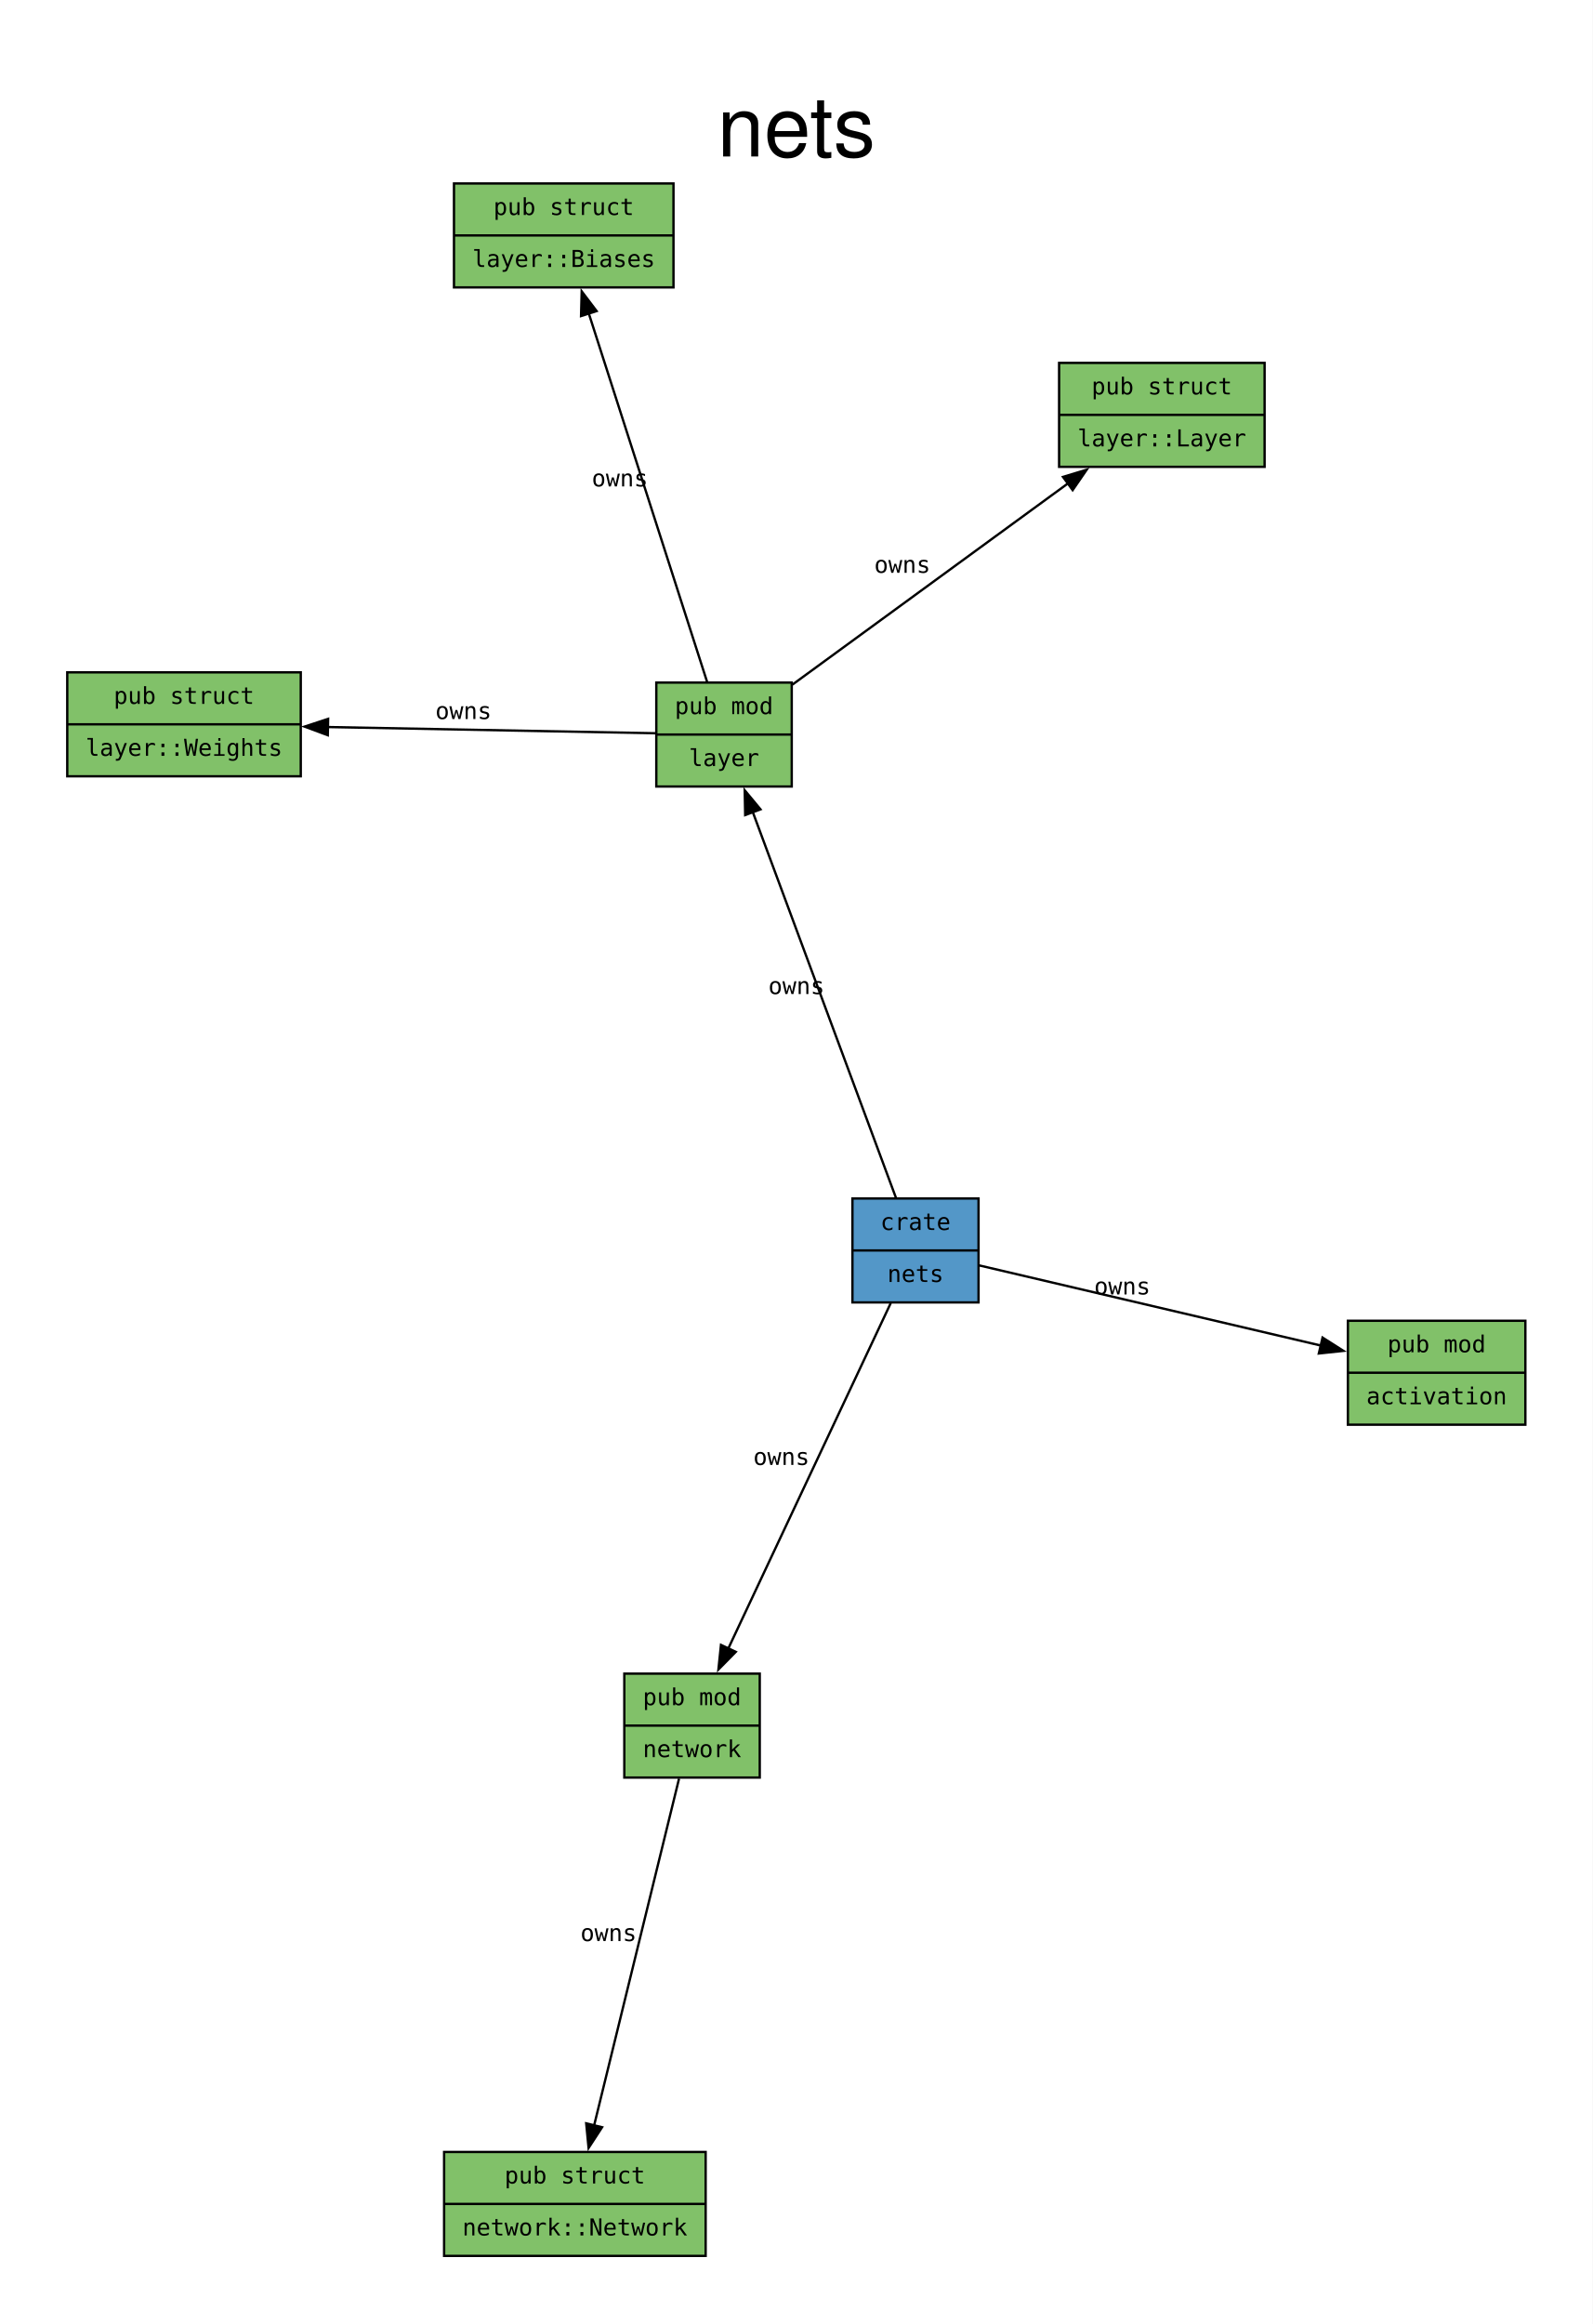
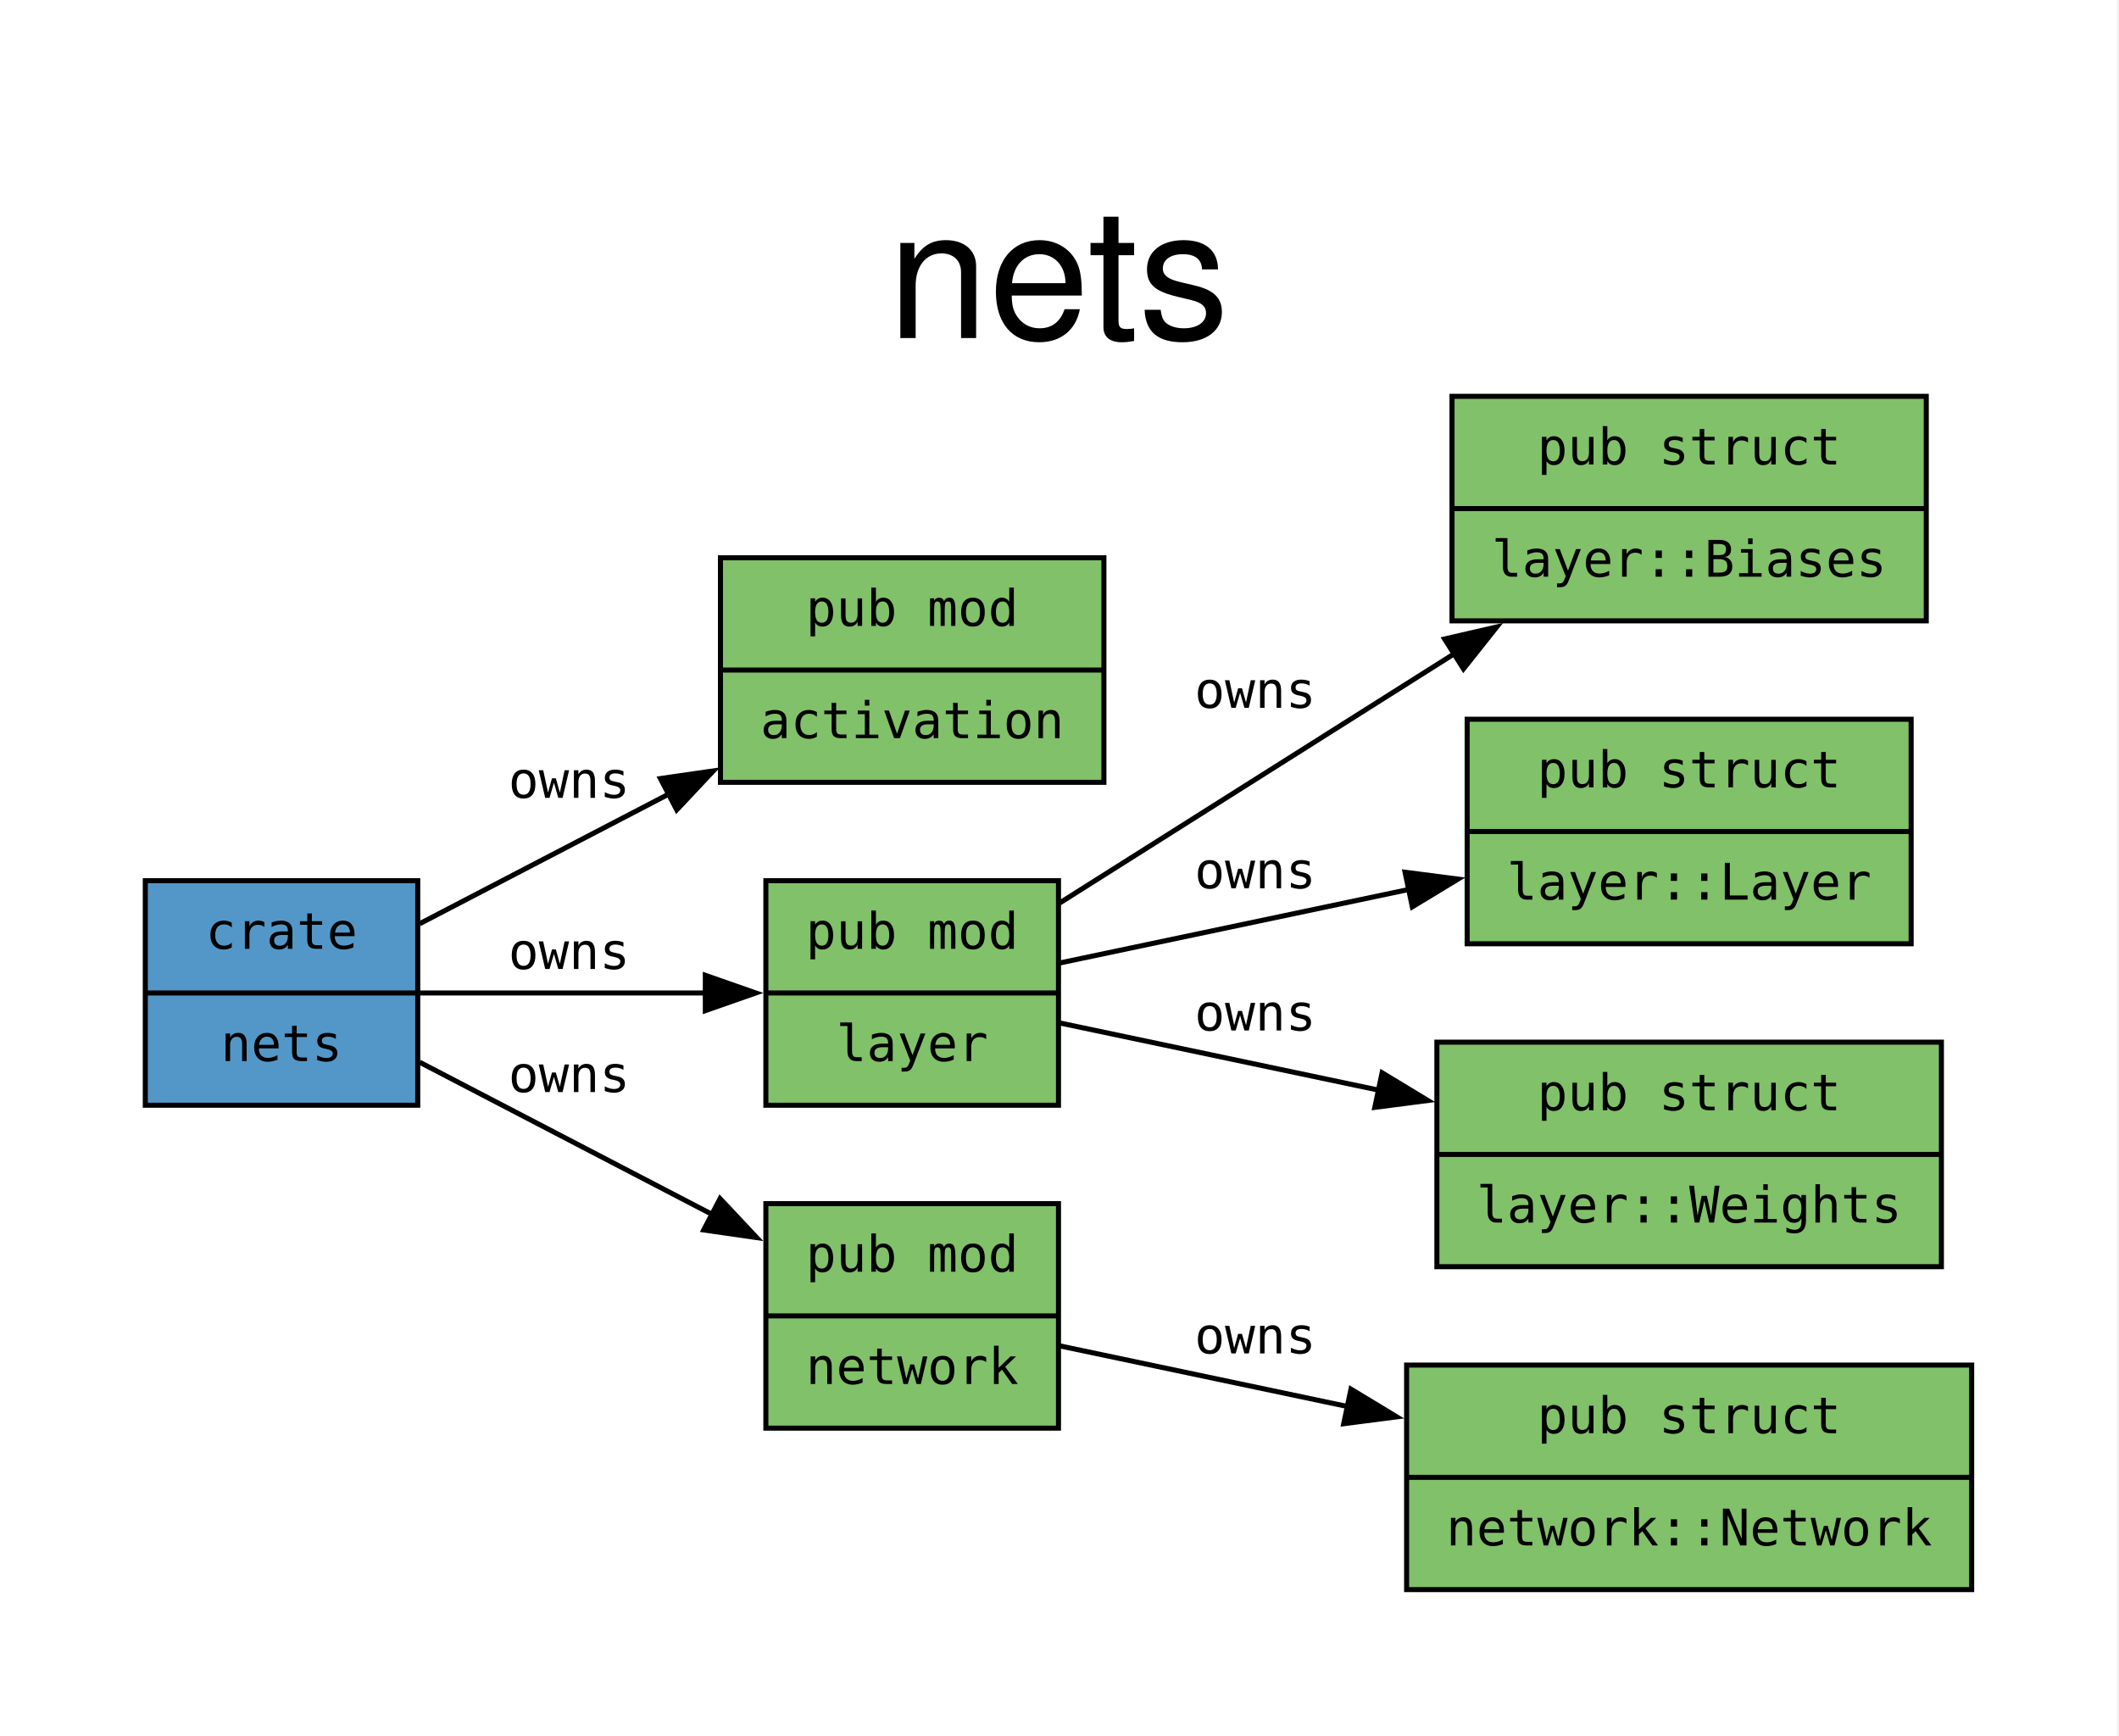
- <svg xmlns="http://www.w3.org/2000/svg" width="682pt" height="995pt" viewBox="0.00 0.00 682.00 995.00">
-   <g id="graph0" class="graph" transform="scale(1 1) rotate(0) translate(28.8 966.34)">
-     <polygon fill="white" stroke="none" points="-28.8,28.8 -28.8,-966.34 653.21,-966.34 653.21,28.8 -28.8,28.8" />
-     <text xml:space="preserve" text-anchor="middle" x="312.21" y="-899.34" font-family="Helvetica,sans-Serif" font-size="36.00">nets</text>
+ <svg xmlns="http://www.w3.org/2000/svg" width="420pt" height="344pt" viewBox="0.00 0.00 420.00 344.00">
+   <g id="graph0" class="graph" transform="scale(1 1) rotate(0) translate(28.8 315.55)">
+     <polygon fill="white" stroke="none" points="-28.8,28.8 -28.8,-315.55 390.8,-315.55 390.8,28.8 -28.8,28.8" />
+     <text xml:space="preserve" text-anchor="middle" x="181" y="-248.55" font-family="Helvetica,sans-Serif" font-size="36.00">nets</text>
    <g id="node1" class="node">
-       <polygon fill="#5397c8" stroke="black" points="336.24,-408.72 336.24,-453.22 390.24,-453.22 390.24,-408.72 336.24,-408.72" />
-       <text xml:space="preserve" text-anchor="middle" x="363.24" y="-439.72" font-family="monospace" font-size="10.00">crate</text>
-       <polyline fill="none" stroke="black" points="336.24,-430.97 390.24,-430.97" />
-       <text xml:space="preserve" text-anchor="middle" x="363.24" y="-417.47" font-family="monospace" font-size="10.00">nets</text>
+       <polygon fill="#5397c8" stroke="black" points="0,-96.5 0,-141 54,-141 54,-96.5 0,-96.5" />
+       <text xml:space="preserve" text-anchor="middle" x="27" y="-127.5" font-family="monospace" font-size="10.00">crate</text>
+       <polyline fill="none" stroke="black" points="0,-118.75 54,-118.75" />
+       <text xml:space="preserve" text-anchor="middle" x="27" y="-105.25" font-family="monospace" font-size="10.00">nets</text>
    </g>
    <g id="node2" class="node">
-       <polygon fill="#81c169" stroke="black" points="548.41,-356.37 548.41,-400.87 624.41,-400.87 624.41,-356.37 548.41,-356.37" />
-       <text xml:space="preserve" text-anchor="middle" x="586.41" y="-387.37" font-family="monospace" font-size="10.00">pub mod</text>
-       <polyline fill="none" stroke="black" points="548.41,-378.62 624.41,-378.62" />
-       <text xml:space="preserve" text-anchor="middle" x="586.41" y="-365.12" font-family="monospace" font-size="10.00">activation</text>
+       <polygon fill="#81c169" stroke="black" points="114,-160.5 114,-205 190,-205 190,-160.5 114,-160.5" />
+       <text xml:space="preserve" text-anchor="middle" x="152" y="-191.5" font-family="monospace" font-size="10.00">pub mod</text>
+       <polyline fill="none" stroke="black" points="114,-182.75 190,-182.75" />
+       <text xml:space="preserve" text-anchor="middle" x="152" y="-169.25" font-family="monospace" font-size="10.00">activation</text>
    </g>
    <g id="edge1" class="edge">
-       <path fill="none" stroke="#000000" d="M390.61,-424.55C426.98,-416.02 491.9,-400.79 536.97,-390.22" />
-       <polygon fill="#000000" stroke="#000000" points="537.56,-393.67 546.5,-387.98 535.96,-386.86 537.56,-393.67" />
-       <text xml:space="preserve" text-anchor="middle" x="451.79" y="-412.13" font-family="monospace" font-size="10.00">owns</text>
+       <path fill="none" stroke="#000000" d="M54.39,-132.48C68.77,-139.96 87,-149.45 103.74,-158.16" />
+       <polygon fill="#000000" stroke="#000000" points="102.1,-161.25 112.58,-162.76 105.33,-155.04 102.1,-161.25" />
+       <text xml:space="preserve" text-anchor="middle" x="84" y="-157.42" font-family="monospace" font-size="10.00">owns</text>
    </g>
    <g id="node3" class="node">
-       <polygon fill="#81c169" stroke="black" points="252.25,-629.6 252.25,-674.1 310.25,-674.1 310.25,-629.6 252.25,-629.6" />
-       <text xml:space="preserve" text-anchor="middle" x="281.25" y="-660.6" font-family="monospace" font-size="10.00">pub mod</text>
-       <polyline fill="none" stroke="black" points="252.25,-651.85 310.25,-651.85" />
-       <text xml:space="preserve" text-anchor="middle" x="281.25" y="-638.35" font-family="monospace" font-size="10.00">layer</text>
+       <polygon fill="#81c169" stroke="black" points="123,-96.5 123,-141 181,-141 181,-96.5 123,-96.5" />
+       <text xml:space="preserve" text-anchor="middle" x="152" y="-127.5" font-family="monospace" font-size="10.00">pub mod</text>
+       <polyline fill="none" stroke="black" points="123,-118.75 181,-118.75" />
+       <text xml:space="preserve" text-anchor="middle" x="152" y="-105.25" font-family="monospace" font-size="10.00">layer</text>
    </g>
    <g id="edge2" class="edge">
-       <path fill="none" stroke="#000000" d="M354.93,-453.37C340.44,-492.39 310.5,-573.05 293.59,-618.61" />
-       <polygon fill="#000000" stroke="#000000" points="290.31,-617.38 290.11,-627.98 296.87,-619.82 290.31,-617.38" />
-       <text xml:space="preserve" text-anchor="middle" x="312.26" y="-540.74" font-family="monospace" font-size="10.00">owns</text>
+       <path fill="none" stroke="#000000" d="M54.39,-118.75C70.91,-118.75 92.52,-118.75 111.11,-118.75" />
+       <polygon fill="#000000" stroke="#000000" points="111,-122.25 121,-118.75 111,-115.25 111,-122.25" />
+       <text xml:space="preserve" text-anchor="middle" x="84" y="-123.5" font-family="monospace" font-size="10.00">owns</text>
    </g>
    <g id="node7" class="node">
-       <polygon fill="#81c169" stroke="black" points="238.55,-205.29 238.55,-249.79 296.55,-249.79 296.55,-205.29 238.55,-205.29" />
-       <text xml:space="preserve" text-anchor="middle" x="267.55" y="-236.29" font-family="monospace" font-size="10.00">pub mod</text>
-       <polyline fill="none" stroke="black" points="238.55,-227.54 296.55,-227.54" />
-       <text xml:space="preserve" text-anchor="middle" x="267.55" y="-214.04" font-family="monospace" font-size="10.00">network</text>
+       <polygon fill="#81c169" stroke="black" points="123,-32.5 123,-77 181,-77 181,-32.5 123,-32.5" />
+       <text xml:space="preserve" text-anchor="middle" x="152" y="-63.5" font-family="monospace" font-size="10.00">pub mod</text>
+       <polyline fill="none" stroke="black" points="123,-54.75 181,-54.75" />
+       <text xml:space="preserve" text-anchor="middle" x="152" y="-41.25" font-family="monospace" font-size="10.00">network</text>
    </g>
    <g id="edge3" class="edge">
-       <path fill="none" stroke="#000000" d="M352.64,-408.42C335.72,-372.45 302.53,-301.9 282.98,-260.34" />
-       <polygon fill="#000000" stroke="#000000" points="286.28,-259.11 278.85,-251.56 279.94,-262.09 286.28,-259.11" />
-       <text xml:space="preserve" text-anchor="middle" x="305.81" y="-339.13" font-family="monospace" font-size="10.00">owns</text>
+       <path fill="none" stroke="#000000" d="M54.39,-105.02C71.3,-96.22 93.55,-84.64 112.43,-74.82" />
+       <polygon fill="#000000" stroke="#000000" points="113.92,-77.99 121.17,-70.27 110.68,-71.78 113.92,-77.99" />
+       <text xml:space="preserve" text-anchor="middle" x="84" y="-99.11" font-family="monospace" font-size="10.00">owns</text>
    </g>
    <g id="node4" class="node">
-       <polygon fill="#81c169" stroke="black" points="165.61,-843.29 165.61,-887.79 259.61,-887.79 259.61,-843.29 165.61,-843.29" />
-       <text xml:space="preserve" text-anchor="middle" x="212.61" y="-874.29" font-family="monospace" font-size="10.00">pub struct</text>
-       <polyline fill="none" stroke="black" points="165.61,-865.54 259.61,-865.54" />
-       <text xml:space="preserve" text-anchor="middle" x="212.61" y="-852.04" font-family="monospace" font-size="10.00">layer::Biases</text>
+       <polygon fill="#81c169" stroke="black" points="259,-192.5 259,-237 353,-237 353,-192.5 259,-192.5" />
+       <text xml:space="preserve" text-anchor="middle" x="306" y="-223.5" font-family="monospace" font-size="10.00">pub struct</text>
+       <polyline fill="none" stroke="black" points="259,-214.75 353,-214.75" />
+       <text xml:space="preserve" text-anchor="middle" x="306" y="-201.25" font-family="monospace" font-size="10.00">layer::Biases</text>
    </g>
    <g id="edge4" class="edge">
-       <path fill="none" stroke="#000000" d="M274.03,-674.31C261.91,-712.07 237.38,-788.41 223.27,-832.36" />
-       <polygon fill="#000000" stroke="#000000" points="220.02,-831.02 220.3,-841.61 226.69,-833.16 220.02,-831.02" />
-       <text xml:space="preserve" text-anchor="middle" x="236.65" y="-758.09" font-family="monospace" font-size="10.00">owns</text>
+       <path fill="none" stroke="#000000" d="M181.23,-136.58C203.23,-150.48 234.22,-170.05 259.68,-186.13" />
+       <polygon fill="#000000" stroke="#000000" points="257.53,-188.91 267.86,-191.29 261.27,-182.99 257.53,-188.91" />
+       <text xml:space="preserve" text-anchor="middle" x="220" y="-175.26" font-family="monospace" font-size="10.00">owns</text>
    </g>
    <g id="node5" class="node">
-       <polygon fill="#81c169" stroke="black" points="424.74,-766.47 424.74,-810.97 512.74,-810.97 512.74,-766.47 424.74,-766.47" />
-       <text xml:space="preserve" text-anchor="middle" x="468.74" y="-797.47" font-family="monospace" font-size="10.00">pub struct</text>
-       <polyline fill="none" stroke="black" points="424.74,-788.72 512.74,-788.72" />
-       <text xml:space="preserve" text-anchor="middle" x="468.74" y="-775.22" font-family="monospace" font-size="10.00">layer::Layer</text>
+       <polygon fill="#81c169" stroke="black" points="262,-128.5 262,-173 350,-173 350,-128.5 262,-128.5" />
+       <text xml:space="preserve" text-anchor="middle" x="306" y="-159.5" font-family="monospace" font-size="10.00">pub struct</text>
+       <polyline fill="none" stroke="black" points="262,-150.75 350,-150.75" />
+       <text xml:space="preserve" text-anchor="middle" x="306" y="-137.25" font-family="monospace" font-size="10.00">layer::Layer</text>
    </g>
    <g id="edge5" class="edge">
-       <path fill="none" stroke="#000000" d="M310.54,-673.23C342.31,-696.42 393.21,-733.58 428.67,-759.47" />
-       <polygon fill="#000000" stroke="#000000" points="426.41,-762.16 436.55,-765.23 430.54,-756.5 426.41,-762.16" />
-       <text xml:space="preserve" text-anchor="middle" x="357.61" y="-721.1" font-family="monospace" font-size="10.00">owns</text>
+       <path fill="none" stroke="#000000" d="M181.23,-124.69C200.64,-128.78 227.03,-134.34 250.46,-139.27" />
+       <polygon fill="#000000" stroke="#000000" points="249.69,-142.68 260.19,-141.32 251.13,-135.83 249.69,-142.68" />
+       <text xml:space="preserve" text-anchor="middle" x="220" y="-139.5" font-family="monospace" font-size="10.00">owns</text>
    </g>
    <g id="node6" class="node">
-       <polygon fill="#81c169" stroke="black" points="0,-633.98 0,-678.48 100,-678.48 100,-633.98 0,-633.98" />
-       <text xml:space="preserve" text-anchor="middle" x="50" y="-664.98" font-family="monospace" font-size="10.00">pub struct</text>
-       <polyline fill="none" stroke="black" points="0,-656.23 100,-656.23" />
-       <text xml:space="preserve" text-anchor="middle" x="50" y="-642.73" font-family="monospace" font-size="10.00">layer::Weights</text>
+       <polygon fill="#81c169" stroke="black" points="256,-64.5 256,-109 356,-109 356,-64.5 256,-64.5" />
+       <text xml:space="preserve" text-anchor="middle" x="306" y="-95.5" font-family="monospace" font-size="10.00">pub struct</text>
+       <polyline fill="none" stroke="black" points="256,-86.75 356,-86.75" />
+       <text xml:space="preserve" text-anchor="middle" x="306" y="-73.25" font-family="monospace" font-size="10.00">layer::Weights</text>
    </g>
    <g id="edge6" class="edge">
-       <path fill="none" stroke="#000000" d="M251.96,-652.4C216.78,-653.07 156.83,-654.21 111.35,-655.07" />
-       <polygon fill="#000000" stroke="#000000" points="111.57,-651.56 101.64,-655.25 111.71,-658.56 111.57,-651.56" />
-       <text xml:space="preserve" text-anchor="middle" x="169.66" y="-658.49" font-family="monospace" font-size="10.00">owns</text>
+       <path fill="none" stroke="#000000" d="M181.23,-112.81C199,-109.07 222.62,-104.09 244.46,-99.49" />
+       <polygon fill="#000000" stroke="#000000" points="245.14,-102.93 254.2,-97.44 243.7,-96.08 245.14,-102.93" />
+       <text xml:space="preserve" text-anchor="middle" x="220" y="-111.31" font-family="monospace" font-size="10.00">owns</text>
    </g>
    <g id="node8" class="node">
-       <polygon fill="#81c169" stroke="black" points="161.38,-0.5 161.38,-45 273.38,-45 273.38,-0.5 161.38,-0.5" />
-       <text xml:space="preserve" text-anchor="middle" x="217.38" y="-31.5" font-family="monospace" font-size="10.00">pub struct</text>
-       <polyline fill="none" stroke="black" points="161.38,-22.75 273.38,-22.75" />
-       <text xml:space="preserve" text-anchor="middle" x="217.38" y="-9.25" font-family="monospace" font-size="10.00">network::Network</text>
+       <polygon fill="#81c169" stroke="black" points="250,-0.5 250,-45 362,-45 362,-0.5 250,-0.5" />
+       <text xml:space="preserve" text-anchor="middle" x="306" y="-31.5" font-family="monospace" font-size="10.00">pub struct</text>
+       <polyline fill="none" stroke="black" points="250,-22.75 362,-22.75" />
+       <text xml:space="preserve" text-anchor="middle" x="306" y="-9.25" font-family="monospace" font-size="10.00">network::Network</text>
    </g>
    <g id="edge7" class="edge">
-       <path fill="none" stroke="#000000" d="M261.99,-204.84C253.15,-168.76 235.85,-98.14 225.59,-56.24" />
-       <polygon fill="#000000" stroke="#000000" points="229.03,-55.59 223.25,-46.71 222.23,-57.25 229.03,-55.59" />
-       <text xml:space="preserve" text-anchor="middle" x="231.79" y="-135.29" font-family="monospace" font-size="10.00">owns</text>
+       <path fill="none" stroke="#000000" d="M181.23,-48.81C197.39,-45.41 218.38,-40.99 238.48,-36.75" />
+       <polygon fill="#000000" stroke="#000000" points="238.97,-40.23 248.04,-34.74 237.53,-33.38 238.97,-40.23" />
+       <text xml:space="preserve" text-anchor="middle" x="220" y="-47.31" font-family="monospace" font-size="10.00">owns</text>
    </g>
  </g>
</svg>
